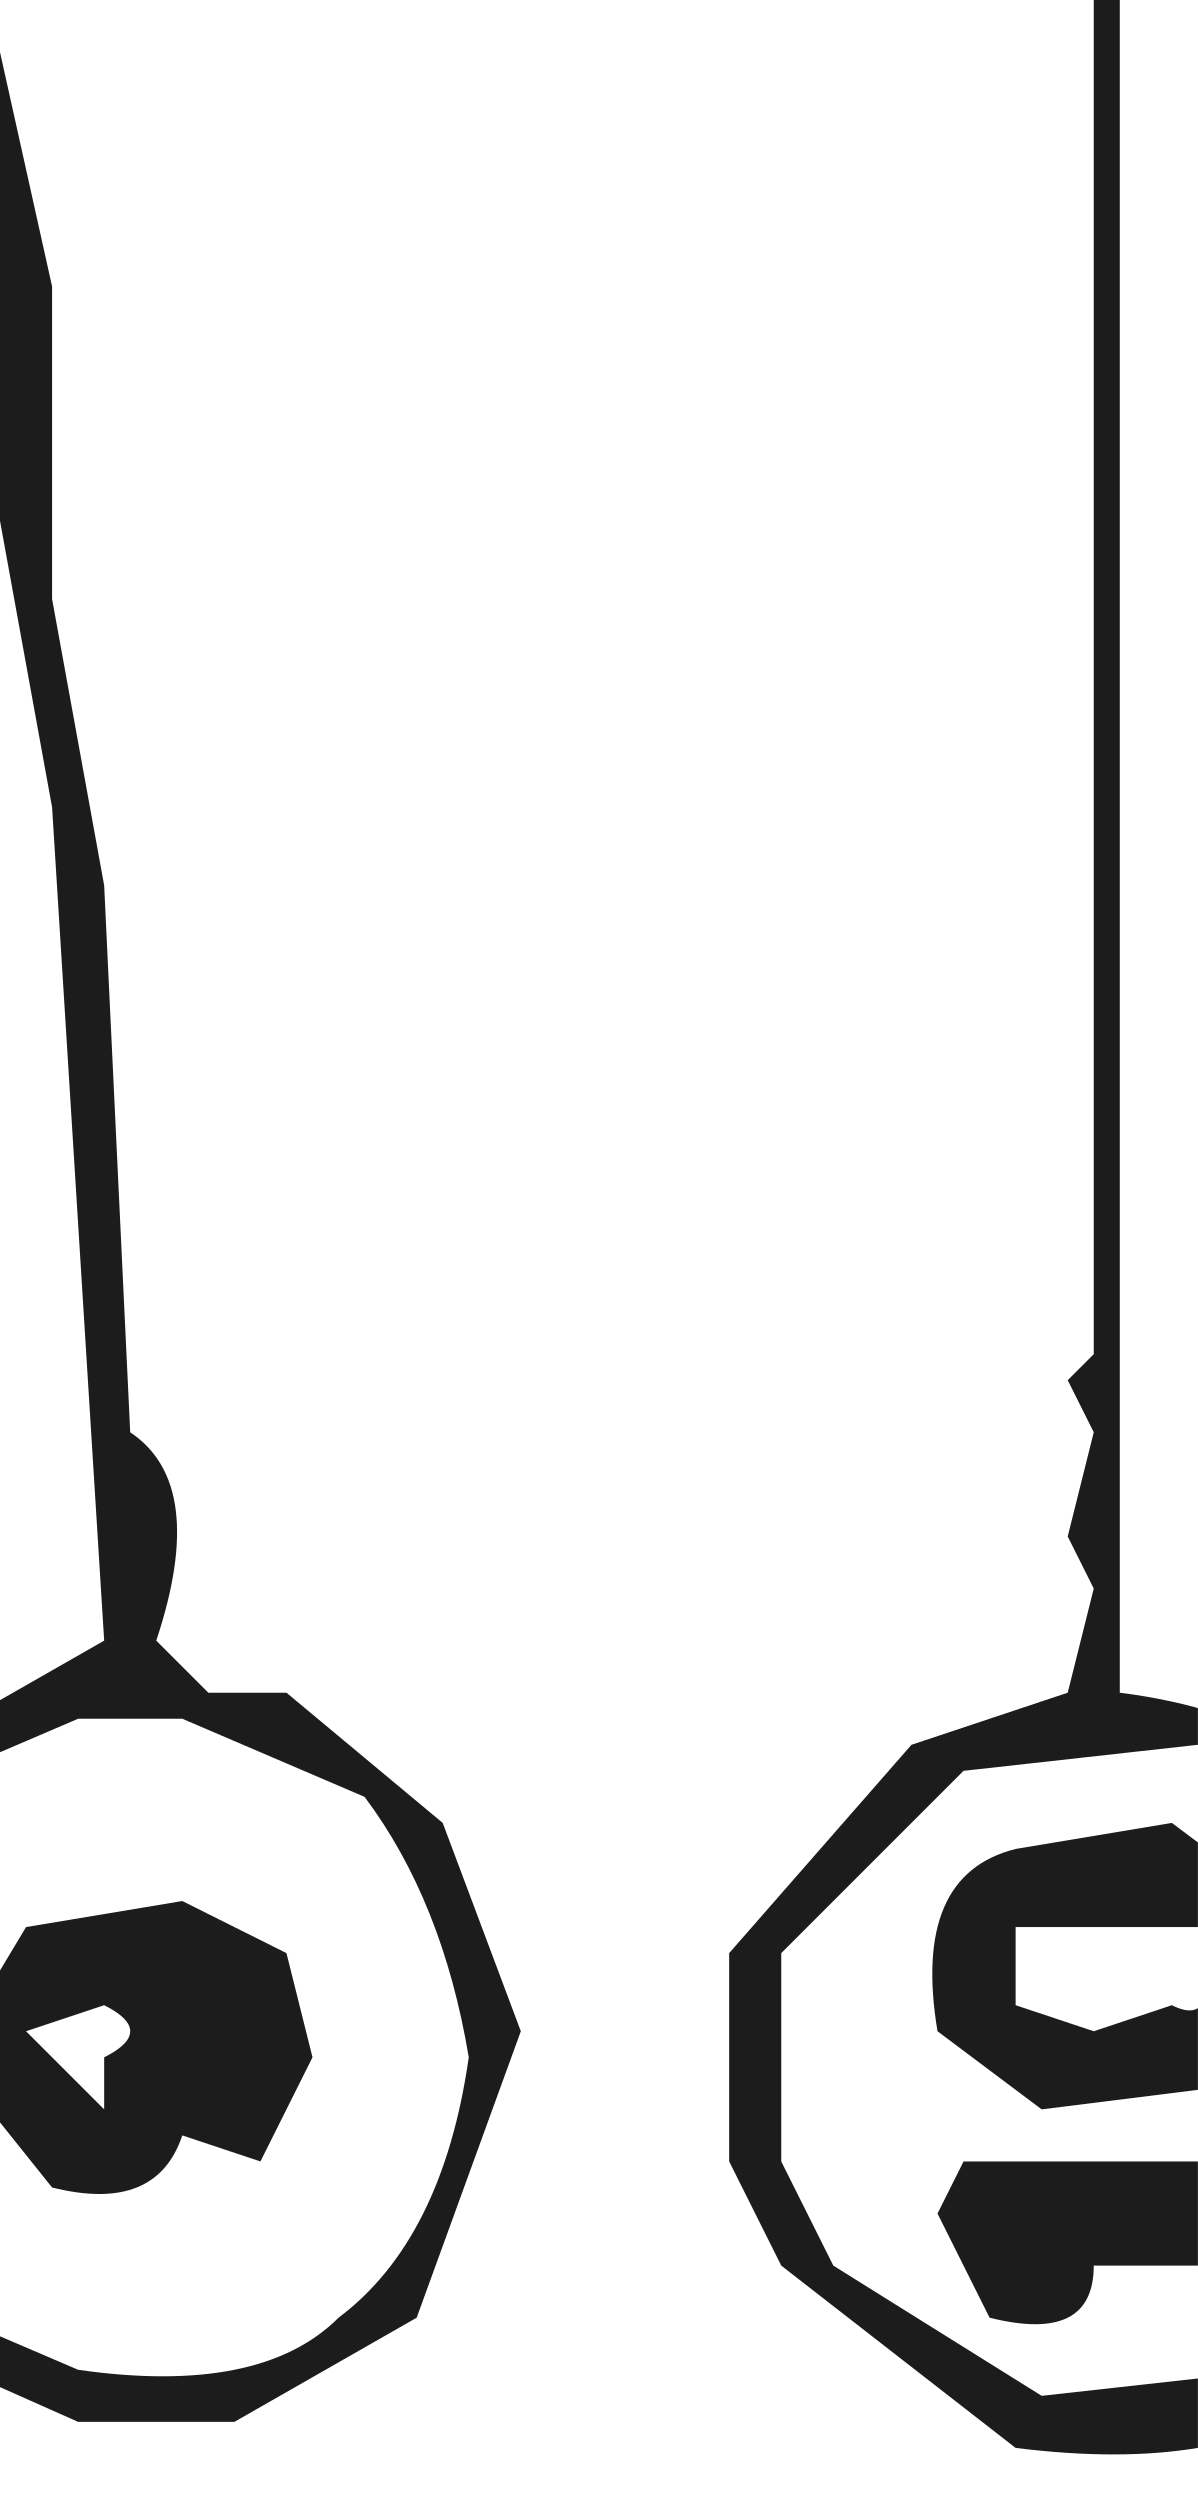
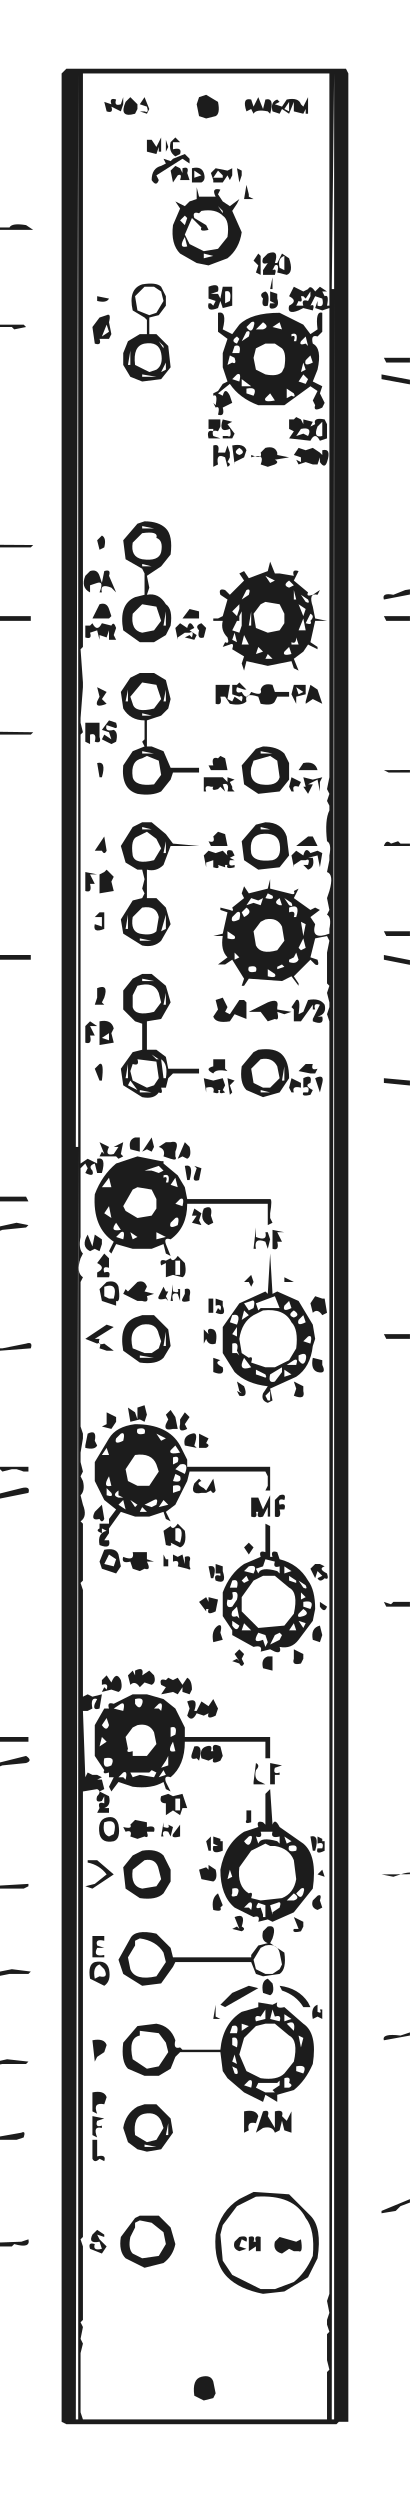
- <svg xmlns="http://www.w3.org/2000/svg" viewBox="0 0 46 96" data-from="Modules/INPUT-PRE-AMPS/M460M/MECHANICAL/1974 - M460M - 460-04-028 - INPUT MODULE FRONT PANEL (2).jpg" data-kind="traced">
-   <g transform="translate(0 96) rotate(-90)">
-     <defs>
-       <clipPath id="c">
-         <rect width="96" height="46" />
-       </clipPath>
-     </defs>
-     <g clip-path="url(#c)">
-       <g transform="translate(-49 -577)" fill="#1c1c1c">
-         <path class="line" d="M231 567Q234 566 233 569L220 570L219 571L185 573L176 575L143 577L134 579L122 579L111 581L90 582Q88 585 82 583L80 585L80 588L75 594L67 597L56 593L52 586L52 580L56 571L63 568L70 568Q75 569 78 574L82 581L114 579L125 577L136 577L146 575L157 575L167 573L178 573L179 572L199 571L210 569L221 569L231 567ZM63 570L57 573L54 580Q53 587 56 590Q59 594 66 595Q72 594 76 591L79 584L79 580L76 573L71 570L63 570ZM66 575L71 578L72 584L70 588L66 589L62 587L63 584Q60 583 61 579L66 575ZM67 578L64 581L66 581Q67 583 68 581L67 578ZM62 605L70 605L78 612L80 618L84 619L86 618L90 619L92 618L93 619L232 619L232 621L230 621L227 620L225 620L221 621L220 620L80 620Q79 628 73 632L65 634L60 633L53 628Q50 624 51 616L58 607L62 605ZM62 607L58 609L53 617L54 626L60 631L64 632L71 631L73 629Q75 630 74 627L76 627L78 623L77 614L70 607L62 607ZM60 613L62 614L62 626L58 626L58 619Q55 619 56 615L60 613ZM67 613Q73 612 74 616L75 622L72 626Q66 627 65 625L64 617L67 613ZM68 616L67 619L68 622Q67 624 71 623L71 616L68 616Z" />
-       </g>
+ <svg xmlns="http://www.w3.org/2000/svg" viewBox="0 0 173 1055" data-from="Modules/INPUT-PRE-AMPS/M460M/MECHANICAL/1974 - M460M - 460-04-028 - INPUT MODULE FRONT PANEL (2).jpg" data-kind="traced">
+   <defs>
+     <clipPath id="c">
+       <rect width="173" height="1055" />
+     </clipPath>
+   </defs>
+   <g clip-path="url(#c)">
+     <g transform="translate(-220 -0)" fill="#1c1c1c">
+       <path class="line" d="M248 29L366 29L367 31L367 1022Q367 1022 363 1022L362 1023L248 1023L246 1022L246 31L248 29ZM253 31L252 484L253 484L253 31ZM255 31L255 273L254 274L255 288L255 290L254 303L254 305L255 309L254 310L254 491L257 489L261 491L261 489Q265 488 263 495L261 495L260 491Q257 492 259 494Q260 497 256 495L257 493L256 491L254 493L254 520L254 522Q253 527 255 529L254 531Q252 537 255 539L254 541L254 602L255 605L255 607L254 613L254 617L255 621L254 623L255 625Q256 629 254 631L255 635Q257 640 254 642L255 643L255 652L255 654L255 667L254 668L255 671L255 716L257 715L259 716L263 715L262 721Q259 722 260 719L261 717Q258 716 259 721L257 722L255 722L256 750L257 748L259 749L261 749L263 750L261 751L263 751L264 755L262 756L266 758Q267 762 264 763L266 763L266 765L261 765L262 763Q261 760 264 761L264 758L263 760Q260 761 261 758Q263 756 261 755L255 756L255 944L254 945L255 948L255 950L255 979L254 980L255 982L254 987L255 989L254 993L254 1016L254 1018L255 1021L358 1021L358 1001L359 1000L358 996L358 994L358 985L359 984L358 981L358 979L359 976L358 971L359 968L359 433L359 431L358 428L359 425L359 423L358 419L359 416L358 415L358 402L359 397L358 395L353 396L351 404L354 405Q355 408 353 407L351 405L344 412L346 415L346 416L343 412L339 414L325 413L323 416L322 416L323 413L318 405L315 407L312 407L316 404Q313 401 314 395L310 395L314 394L316 385L313 384L313 383L317 384Q319 385 318 383L323 379L322 377L323 374L325 377L333 375L334 371L334 375L342 377Q345 378 344 376L346 375L344 379L351 384L353 383L355 384L351 387L353 390Q351 397 359 394L359 392Q360 387 358 386L359 384L358 379L359 376Q361 369 358 368L359 363L359 361Q360 356 358 355Q357 346 359 342L359 340L358 338L359 335L358 333L359 328L359 130L356 131L353 130L354 127L354 129Q357 130 356 126L353 125L352 127L351 129Q353 128 352 131L348 130L346 131Q341 133 342 129Q346 127 342 125L344 121L348 123L350 122Q351 120 353 123L355 121L358 123L356 123L357 125Q359 124 358 129L359 129L359 31L255 31ZM361 31L360 122L361 122L361 31ZM351 123L349 126L348 125L347 125Q348 128 346 127L345 129L348 129Q347 126 350 127L351 125L351 123ZM361 126L360 1021L361 1021L361 126ZM333 377L332 379Q336 380 335 378L333 377ZM326 379L324 382L327 381L330 382L331 379L329 380L326 379ZM338 379Q335 381 338 382L339 382L338 379ZM340 379L342 382Q344 383 343 381L340 379ZM324 383L322 385L323 387Q327 385 324 383ZM342 383L342 385Q345 384 344 387L345 387Q347 381 342 383ZM320 385L318 387Q317 390 321 388Q322 384 320 385ZM332 388L330 389L327 393L328 399Q330 403 337 401L340 397L339 391Q337 387 332 388ZM347 389L348 395L349 390L347 389ZM316 393L316 396Q320 397 319 395L316 393ZM348 396L346 400L347 401L349 400L348 396ZM319 402L319 405L321 404L319 402ZM345 402L344 404L342 405L342 406Q345 407 346 405L345 402ZM339 407L337 408L337 409L340 408L339 407ZM325 408Q324 411 328 410Q329 407 325 408ZM333 409L333 411L333 412Q337 413 336 411L333 409ZM253 485L252 1021L253 1021L253 485ZM307 40L312 43Q313 48 311 49L307 50L304 49L303 44L304 41L307 40ZM329 41L331 46L332 42Q336 41 334 48L333 47Q328 46 327 48L326 46L324 47Q322 41 326 42L327 45L329 41ZM350 41L350 48L349 48L349 46L348 48L344 47L344 43L342 48L339 46L338 48L335 47Q334 43 337 42L338 43L336 44L339 45L341 42Q346 41 347 44L348 45L350 41ZM342 43L340 46L342 47L342 43ZM288 58L288 64L287 64L287 62L286 65L282 64L282 59L284 59L286 62L288 58ZM294 58L296 60L293 60L293 63Q297 62 296 65L294 66Q291 64 292 60L294 58ZM290 59L291 62L290 64L290 59ZM298 65L300 67L300 69L297 67L286 74L287 76Q286 79 284 76Q284 71 288 70L290 69L289 67L292 68L293 67L298 65ZM294 70L296 71L297 73L297 71Q300 70 299 73L300 76L296 76Q297 73 295 74L293 77L292 72L294 70ZM301 71Q305 70 306 73Q307 76 305 77L301 77L301 71ZM302 72L302 75L305 74L302 72ZM311 71L316 72L318 71L318 74L317 76L316 74L314 77L310 77L310 76L309 73L311 71ZM312 72L310 75L314 75L314 74L312 72ZM320 71L322 72L322 74L321 77L320 71ZM324 78L325 82L325 83L327 84L323 84L324 78ZM303 79L304 83L311 83Q309 79 313 80L312 82L314 85L317 87L321 84L320 86L318 89L322 98Q321 105 316 109L308 112L303 111L296 107Q292 103 293 95L296 88L294 85L298 87L300 85L303 84L303 79ZM312 87L314 90L314 89L312 87ZM305 89L304 90Q301 89 302 92L307 95L308 97Q304 98 305 96L301 92L298 99L300 103L306 106L312 105L316 100Q317 93 314 91Q311 88 305 89ZM298 91L296 93L298 95L299 92L298 91ZM298 100Q295 105 299 104L298 100ZM306 107L306 109L310 108L306 107ZM62 83L71 83L79 90L80 95L182 95L183 96L194 96L197 95Q201 94 203 96L224 96Q225 94 231 95L234 97L81 97L79 105L75 109Q71 112 62 111L54 105Q51 101 52 94L59 85L62 83ZM329 107L330 108L330 116L328 115L329 112L327 110L329 107ZM333 107Q338 105 336 111L337 111L339 107L342 109Q344 115 341 116L337 115Q338 111 336 112L335 114Q337 113 336 116L331 116L331 114L333 111Q330 112 331 109L333 107ZM340 108Q337 109 338 113L340 114L340 108ZM335 117L335 122L334 122L335 117ZM280 120Q286 119 288 121L290 125L290 129L287 133L283 134L283 141L286 141L291 146L292 155L288 160L280 161L275 159L272 154L272 149L274 144L279 141L282 141L282 135L281 134L276 131Q274 122 280 120ZM281 121L277 125L278 131L283 133L286 132L289 127L288 123L285 121L281 121ZM287 144L289 147L289 146L287 144ZM281 145Q276 146 277 154L283 157L286 156Q289 154 288 149Q287 144 281 145ZM275 148L274 154L275 154L275 148ZM290 153L288 157L290 156L290 153ZM280 158L280 159L286 159L280 158ZM308 121Q313 119 312 123L309 124L312 124L313 126L314 121L318 121L318 129L314 130L313 127L312 130Q307 132 308 128L309 128L310 129L311 127L308 126L308 121ZM315 123L315 128L317 127Q318 122 315 123ZM63 123L69 123L76 127L81 136L170 136L173 137L176 136Q177 138 182 137L184 136L185 137L228 137L230 137L231 138L226 139L225 138L80 138Q79 146 73 150L64 152L54 147Q50 143 51 135Q53 128 58 125L63 123ZM332 123Q334 124 333 129Q330 130 331 126Q329 124 332 123ZM334 123L337 124L337 126Q338 129 336 130Q333 131 334 128L336 128L334 127L334 123ZM261 125L266 126Q265 128 261 127L261 125ZM312 132Q316 131 314 139L318 141L321 137Q326 132 338 132L348 137L351 141L354 139Q353 131 356 132L356 140L354 142Q351 141 352 145Q356 147 354 156L352 161L356 163L355 166L357 170L356 172Q352 174 353 171L352 169L354 165L351 163L340 171L329 171Q321 168 317 162L312 166L314 167Q315 163 317 167L318 170L314 172Q315 176 312 175Q313 171 311 172L310 170L311 171Q312 166 310 167L310 166L312 165L314 162L316 161L314 155L314 149L316 143L312 140L312 132ZM326 136L324 138Q326 141 327 138Q328 135 326 136ZM331 136L328 139L331 139Q334 138 331 136ZM338 136L335 138L339 139L338 136ZM324 140L322 144L325 142Q326 139 324 140ZM343 141L343 142Q345 141 344 144L345 144Q346 140 343 141ZM320 142Q317 144 320 145L321 143L320 142ZM349 142L347 144Q346 146 349 145L350 146L349 142ZM332 145L328 147L327 151L328 156L332 158Q337 159 339 157L340 155Q341 149 339 147L336 145L332 145ZM319 146L318 149L321 149Q322 145 319 146ZM317 150L316 154L318 153Q320 154 319 151L317 150ZM351 150L349 152Q348 155 352 153L351 150ZM348 153L347 157L349 156L348 153ZM320 158L318 160L321 161Q322 157 320 158ZM348 158L346 161L349 162L350 160L348 158ZM322 160L322 163L326 163L322 160ZM324 164L324 166L327 167Q329 163 324 164ZM341 164L341 168L343 167Q345 168 344 166L341 164ZM334 166L332 168Q331 170 336 169L334 166ZM265 133Q267 132 266 136L267 141L266 143L262 143Q263 146 260 145L259 138L262 134L265 133ZM265 137L263 142L266 140L265 137ZM545 137Q556 136 560 144Q563 147 562 156L557 163L550 166L546 166Q539 165 536 161L534 153L383 153L382 151L534 151L534 148L541 139L545 137ZM381 158L429 167L434 167L450 171L455 171L470 175L486 177L491 179L507 181L512 183L533 186L536 177L538 177Q537 174 540 175L543 173L549 172Q556 173 560 179Q563 182 562 190Q560 196 556 199Q552 202 544 201L535 195L533 188L381 160L381 158ZM308 177L313 177L313 180L312 182Q309 181 310 184L313 185L308 185Q307 181 310 182L310 181L308 181L308 177ZM314 177L318 178L316 179L319 183L318 185L314 185L314 184L316 184Q318 185 317 181Q312 183 314 177ZM310 188Q313 187 312 191L315 191L316 188L317 191L317 193L316 195Q318 196 316 197L315 193Q311 191 312 196L310 197L310 188ZM318 188Q323 187 324 190L323 193L319 195L319 196L318 188ZM321 189Q318 191 321 192Q324 191 321 189ZM332 189Q336 188 337 191L337 192L342 193L336 194Q338 195 336 196L333 197L330 196Q332 191 326 193L326 192Q331 194 330 191L332 189ZM346 189L349 190L352 189L355 191L356 192L356 190Q360 189 358 195Q357 198 355 195L355 193L354 196L352 196L349 195L346 196L345 194L347 195L347 193L344 192L346 189ZM544 208Q556 207 559 215Q562 218 561 225Q560 232 554 235Q551 238 545 237Q538 235 535 231L533 224L382 253Q381 250 386 251L391 249L417 245L422 243L428 243L433 241L438 241L464 235L470 235L475 233L491 231L516 225L532 223L533 222L534 216L541 209L544 208ZM63 215L70 215L78 222L80 229L234 230L233 231L82 231L80 231Q79 239 74 242Q71 245 65 244Q57 243 54 238Q51 233 52 225L56 218L63 215ZM281 220Q287 220 290 223Q293 226 292 234L288 239L282 243L283 248L282 251Q287 250 290 255Q293 257 292 264L290 268L285 271L279 271L272 266Q270 255 277 252L281 251L281 242L280 240L273 236L272 228L278 221L281 220ZM280 222L280 223L285 223L280 222ZM280 225L276 229Q275 235 280 236Q287 237 288 233Q289 228 286 227Q287 224 280 225ZM280 238L280 239L284 239L280 238ZM280 255L276 259Q275 266 280 267L285 266L288 262L286 256L280 255ZM290 258L289 264L290 264L290 258ZM263 226Q265 227 264 231L262 232L261 228L263 226ZM334 237L336 242L338 242L344 243Q343 240 346 241L344 245L350 250Q349 252 352 251L355 249L354 251Q350 250 352 256L353 261L358 262L353 262L351 271L354 273L354 274L350 272L348 275L344 278L346 283L344 282L343 279L333 281L324 279L323 283L322 280L323 277L318 274Q319 271 317 272L314 273L315 271Q317 272 316 269Q313 266 314 262L310 262L310 261L312 261L314 260L316 253L313 251Q312 248 315 249L317 251L323 245L321 242L323 241L325 244L333 241L334 237ZM332 243L334 246L336 245L332 243ZM342 245Q339 247 342 248L344 247L342 245ZM324 249L322 253L325 251Q326 248 324 249ZM344 249L344 253L345 253L344 249ZM347 251L349 254Q351 255 350 253L347 251ZM332 254L330 255L327 259L328 265L333 267L338 266L340 263L340 259L338 255L332 254ZM321 255L318 258L320 260L321 257L321 255ZM346 255L348 260L349 257L346 255ZM322 258L321 260L321 262L320 262L318 266L321 267L322 264L322 258ZM326 258L325 264L326 264L326 258ZM351 259L349 263Q352 264 351 262Q353 260 351 259ZM348 261L346 266L349 266L348 261ZM319 267L318 270L320 271L319 267ZM323 268L322 272L325 272L323 268ZM345 269Q345 272 343 271L343 272L346 272L345 269ZM329 273L328 276L331 275L329 273ZM342 273L340 275Q339 277 343 276L342 273ZM333 276L332 278L335 278L333 276ZM258 241Q261 240 262 243L263 246L264 241Q267 240 266 243L269 250L267 248Q262 246 263 250L262 250Q264 245 261 246L258 247L258 250Q254 248 256 243L258 241ZM63 246L70 246L78 252L82 260L233 260L233 262L81 262L80 266L74 273L64 275Q57 273 54 269Q51 265 52 257Q53 250 59 248L63 246ZM545 247L550 247L558 251L562 262L560 269L555 274Q551 277 545 276L536 271L533 262L383 262L382 260L533 260L534 259L534 256L540 249L545 247ZM262 255Q265 254 266 257L267 260L266 261L259 261L262 255ZM300 257L304 258L304 261L297 261L300 257ZM259 263Q261 267 263 263L267 264Q268 262 269 265L268 268L269 270L266 270L266 266L265 269L262 268L262 270L261 266L258 267Q259 270 256 269L256 264L258 264L259 263ZM296 263L299 265Q300 261 302 265L300 266L303 268L302 270L298 269L300 268L301 269Q302 266 300 267L298 267L295 269L295 270L294 265L296 263ZM305 263L307 265L306 269Q303 270 304 266Q302 264 305 263ZM279 284L285 284L290 287L292 295L291 299L288 302L282 304L282 315L284 315L289 317L292 324L304 324L304 326L293 326L292 329L288 334Q284 336 278 335Q271 333 272 323L276 317L281 315L280 313L281 312L281 304Q275 304 272 299L271 292L275 286L279 284ZM280 288L275 294L276 297Q277 301 285 299L288 295L286 289L280 288ZM274 291L273 296L274 296L274 291ZM290 291L289 296L290 296L290 291ZM280 301L280 302L284 302L280 301ZM280 317L280 318L285 318L280 317ZM282 319L280 320Q275 321 276 328Q277 332 285 331L288 327L287 321L282 319ZM261 290L265 292L263 295L265 297Q260 299 261 296L262 294L261 290ZM65 294Q74 294 78 300L80 307L234 309L233 310L173 310L170 309L169 310L142 310L141 309L82 309L77 319L70 323L63 323L54 317Q51 313 52 306L58 297L65 294ZM266 304L269 305Q270 308 268 307L265 306Q264 309 268 308Q270 309 269 313L267 314L263 312L264 310L267 312L266 309L263 308L266 304ZM256 305L262 305L262 309L262 311Q263 314 260 313Q261 309 258 310L258 314L256 313L256 305ZM546 311Q557 310 561 318L563 324L563 329L558 337Q554 341 547 340Q539 338 536 333L535 326L384 326L382 325L534 324L535 323Q536 317 540 314L546 311ZM331 315Q337 315 340 318L342 322L342 329L338 334L329 335L323 331L322 323L328 316L331 315ZM330 317L330 318L335 318L330 317ZM334 319L327 321L326 324Q325 330 330 331Q337 332 338 328L337 321L334 319ZM313 319L315 320L316 325L309 325L308 323L310 323Q309 319 312 320L313 319ZM261 322Q265 321 263 328L262 328L261 322ZM348 322Q353 321 354 325L346 325L348 322ZM306 328L314 328L316 330L316 328L319 329L317 330L318 332L318 333L319 334L316 334Q317 330 314 331L315 334L313 332L312 333Q309 334 310 332L309 332Q306 331 307 334L306 334L306 328ZM343 328L347 330L346 332Q343 331 344 334L343 334L342 332L343 328ZM348 328L352 329L356 328L355 330L355 334L354 329L350 331L352 331L350 335L348 332L349 332L348 328ZM544 343L553 343L560 349L562 354L562 361L555 370L544 371L536 366L533 357L382 357Q383 354 385 356L388 355L389 356L533 356Q535 355 534 352L540 345L544 343ZM280 347L284 347L290 352L293 356L304 357L292 357L289 365Q286 368 282 367L282 379L286 379L290 383L292 390L288 397Q285 400 280 399L272 394L271 388L276 380L280 379L281 377L280 375L281 371L280 367L278 367L273 364L271 357L276 349L280 347ZM280 349L280 350L284 350L280 349ZM282 351L278 353Q275 354 276 361Q277 365 285 363L288 358L286 354L282 351ZM290 355L289 360L290 360L290 355ZM280 383L276 387Q275 393 279 394Q284 395 286 393L287 387Q286 382 280 383ZM274 386L273 392L274 392L274 386ZM290 386L288 393L290 392L290 386ZM279 396L279 397L284 397L279 396ZM332 347Q339 347 341 353L342 361L338 366L329 367L323 363L322 355L328 348L332 347ZM330 349L330 350L334 350L330 349ZM330 352Q325 353 326 360Q327 364 335 363Q339 362 338 356Q337 351 330 352ZM312 351L315 352L316 357L309 357L308 355Q311 356 310 353L312 351ZM264 353L265 359Q264 361 263 359L260 359L264 353ZM350 353L352 353L354 357L345 357L350 353ZM308 359L311 360L314 359L316 361Q315 358 318 359L319 361L317 362L319 363L317 363Q316 366 319 365L319 366Q315 367 316 365L315 365L315 366L312 365Q313 367 310 366L310 363L307 364L307 366L306 361L308 359ZM345 359L348 361Q349 357 351 360L354 359L356 360L355 366L354 361L350 362L352 362Q353 366 350 367L348 365L350 365Q351 362 349 363L347 363L344 365L344 366L343 361L345 359ZM265 367L268 370L267 372L268 376L262 377L262 369L264 368L265 367ZM256 368L261 369L258 369L260 373L258 373Q259 377 256 376L256 368ZM547 380L552 380L558 383L558 385Q561 384 560 387L562 390L563 396L562 401L558 406L552 409L545 409L536 403L534 395L383 395L382 393L532 393L533 394L538 384L547 380ZM262 385L264 385L264 392Q259 394 260 390L263 391L263 390L263 387L260 387L262 385ZM65 389Q72 389 76 393L80 403L233 403L233 405L81 405L80 407Q78 413 74 416Q70 419 63 418L54 413L52 410L51 403Q52 394 59 391L65 389ZM382 403L534 433L536 428L541 423Q544 420 553 421L561 429Q564 432 562 441L556 448L547 450Q540 449 537 445L534 439L534 435L382 405L382 403ZM280 411L284 411L290 416L292 423L288 430L282 431L282 443L286 443L290 446L291 451L304 451L304 453L293 453L291 455L290 459L288 459Q289 462 287 461Q285 464 280 463L272 458L271 451L276 444L280 443L280 432L277 431L272 426L272 418L276 413L280 411ZM280 413L280 414L285 414L280 413ZM278 416L276 420L276 425Q277 429 285 427L288 423L287 419Q285 414 278 416ZM290 419L289 424L290 424L290 419ZM284 445L286 447L287 447L284 445ZM278 447Q279 450 276 449L275 452L276 456L282 459L285 458L287 455L286 448L278 447ZM288 447L289 455L290 455Q291 449 288 447ZM274 449L273 455L274 455L274 449ZM275 456L274 458L278 460L275 456ZM279 460L279 461L284 461L279 460ZM261 417Q266 415 264 421L263 423L264 424L260 424L261 421L261 419L261 417ZM258 431L261 433L258 433L260 437L258 437Q259 441 256 440L256 433L258 431ZM262 431Q267 430 268 434L267 436L268 440L262 441L262 431ZM266 436L263 438L266 439L266 436ZM329 443Q336 442 339 445Q342 448 342 455L338 461L331 463L324 460Q321 457 322 450L327 444L329 443ZM330 447L326 451L327 457L331 459L334 459L338 455L337 450Q335 446 330 447ZM340 450L339 456L340 456L340 450ZM330 460L330 461L334 461L330 460ZM310 447L315 447L315 451L316 452Q311 451 310 453Q306 451 310 450L310 447ZM262 449Q264 448 263 456L262 456L260 451L262 449ZM349 449L352 449Q351 452 354 451L353 453L351 453L346 452L349 449ZM306 455L310 456L314 455L315 458L314 460L315 461Q312 462 313 460L312 460Q313 462 310 461Q311 458 307 459L307 461L306 455ZM316 455L319 456L317 458L318 461L317 462L316 455ZM343 455L347 457L347 459Q343 458 344 461L343 461L342 459L343 455ZM348 455Q352 453 351 457Q348 458 352 460L351 462Q347 463 348 461L350 461Q351 458 348 459L348 455ZM353 455Q357 453 356 457L355 461L353 455ZM382 455L415 458L416 459L427 459L437 461L448 461L457 463L467 463L468 464L477 464L478 465L487 465L497 467L508 467L509 468L534 470Q533 463 539 460L545 457L552 457L559 463L562 469L562 474L557 483Q553 486 543 485L536 481Q533 478 534 472L382 457L382 455ZM277 480L279 480L279 486L275 485Q274 481 277 480ZM284 480L285 484L284 486L282 485L280 486L284 480ZM262 482L266 484Q264 488 268 487L270 484L268 484L272 482L271 487L272 488L270 489L269 488L262 488L263 486L264 487L262 482ZM290 482L292 482Q296 481 294 486L294 488Q295 490 292 489L289 488Q290 485 287 484L290 482ZM298 482L300 484Q301 488 299 489L297 488L295 489L298 482ZM278 488L288 490L289 490L289 491L295 496L298 501L299 506L334 506Q335 506 334 512L334 514L335 516L333 517L333 509L333 508L299 508Q299 518 292 523Q289 522 290 525L292 530L290 529L289 525L284 527L276 527L269 525L267 529L266 528L268 524Q259 518 260 504Q263 496 269 491L278 488ZM287 492L281 494L284 494L287 495L289 494L287 492ZM289 496L289 497Q291 496 290 499L291 499Q292 495 289 496ZM266 497L263 501L267 501L266 497ZM294 497L292 500L295 501L294 497ZM278 501L276 502L272 509L273 511L278 514L284 513L286 510L286 506L284 502L278 501ZM296 506L294 508L297 509Q298 505 296 506ZM266 509L264 512L267 514L266 509ZM294 514L292 516Q291 519 295 517Q296 513 294 514ZM269 516Q266 520 271 519L269 516ZM271 520L269 522L272 523Q273 519 271 520ZM275 520L276 523L278 522L275 520ZM286 520L286 523L290 522L286 520ZM64 491L69 491L76 494L82 505L231 505L232 507L80 507Q81 514 76 517L70 520L64 520L54 514L52 509L52 503L59 493L64 491ZM298 492Q302 491 300 498L299 498L298 492ZM302 492L305 493L304 498Q301 499 302 496L303 493L302 492ZM302 510L305 512L304 515L305 517L301 516L303 513L301 513L302 510ZM306 510Q310 508 309 513L310 516L308 517Q304 515 306 510ZM227 516L232 517L231 518L221 519L216 521L211 521L206 523L201 523L196 525L191 525L186 527L181 527L176 529L171 529L80 547L76 557Q72 562 62 561L54 556L51 549L51 545L54 537L56 537Q55 534 58 535L60 533L68 532L75 535L81 545L105 541L110 539L116 539L120 537L126 537L131 535L136 535L141 533L156 531L161 529L166 529L171 527L176 527L181 525L186 525L227 516ZM328 518L328 522Q333 524 332 520L333 520L334 523L333 527L332 524Q327 522 328 527L327 527L328 518ZM335 519L340 520L337 520L339 524L337 524Q338 528 335 527L335 519ZM257 521L259 526L260 521L263 523L263 525L262 528L260 527L258 528Q254 526 257 521ZM264 529L266 531L266 535Q263 534 264 537Q267 536 266 539L261 539L261 537Q265 535 261 533L264 529ZM334 529L335 546L337 545L346 549L352 559L353 565L352 568Q351 577 345 581L334 586L335 591L333 592Q330 591 331 588L333 585Q324 584 319 579L314 571L314 560L321 550L332 545L333 546L334 529ZM336 547L328 550L329 553L330 552L338 552L336 547ZM326 549L323 550L325 553L327 552Q328 548 326 549ZM342 549L340 551Q339 554 343 552L342 549ZM323 553L322 557L325 555L323 553ZM331 553L327 555Q322 558 321 565L322 571L325 573Q327 572 326 575L332 577L336 577L342 574L345 569Q346 561 343 558Q340 552 331 553ZM344 553Q341 555 344 556Q347 555 344 553ZM318 555L317 558L320 559Q322 554 318 555ZM348 555L346 557Q345 560 349 558L348 555ZM320 560L318 563L320 564L320 560ZM350 564L348 566L351 567Q352 563 350 564ZM318 567L318 571L320 571L321 572L320 570Q321 566 318 567ZM346 572L346 574Q348 577 349 574Q350 570 346 572ZM323 573Q320 579 326 577L323 573ZM344 574L341 576L345 576Q346 573 344 574ZM339 577L334 580Q333 584 336 583L339 579L339 577ZM328 578L328 580L331 581Q333 582 332 580L328 578ZM340 578L340 581L343 580L340 578ZM334 587L332 589L333 591L334 591L334 587ZM295 530L298 533Q299 538 297 539L293 538L290 539L290 533L288 534Q287 531 290 532L292 531Q293 533 295 530ZM294 532L294 538L296 538L296 532L294 532ZM326 538L327 541L326 543L325 541L323 541L326 538ZM340 539L344 541L340 541L340 539ZM265 541Q269 540 270 543Q271 550 269 549L269 551L263 549L262 544L265 541ZM264 543L264 547L266 548L268 548Q270 541 264 543ZM278 541Q281 540 282 543L281 545L285 546L282 547Q283 550 280 549L278 549L272 546L273 544L274 545L278 541ZM293 542L293 545Q296 546 295 544L296 544L296 549L295 546Q292 545 293 549L292 549L293 542ZM289 543L290 545L291 545L290 547L291 549L290 548Q286 549 287 547L289 543ZM298 544Q301 543 300 547L300 549Q296 550 297 548L298 546L298 544ZM353 547L356 548L357 548L358 554L356 555Q354 552 352 554L351 550L353 547ZM308 548L310 548L310 554L308 554L308 548ZM311 548L314 549L314 551Q316 556 311 554L312 552L313 553Q314 550 311 551L311 548ZM546 549Q555 550 559 557L561 565L560 570L556 575Q552 579 543 578L534 572L532 565L383 565L382 563L532 563L533 562Q533 554 539 552L546 549ZM280 555L285 555L291 561L292 568L289 573Q286 576 279 575L272 570Q270 559 277 556L280 555ZM280 559Q274 561 276 569L281 571L284 571L287 569L288 566L287 563Q286 558 280 559ZM290 562L289 568L290 568L290 562ZM279 572L279 573L285 573L279 572ZM265 559L268 560L260 565L262 565Q261 568 264 567L268 570L265 570L262 569Q263 566 261 567L256 565L265 559ZM306 561L308 563Q307 560 310 561Q312 562 311 567Q308 568 307 565L306 567L306 561ZM231 567Q234 566 233 569L220 570L219 571L185 573L176 575L143 577L134 579L122 579L111 581L90 582Q88 585 82 583L80 585L80 588L75 594L67 597L56 593L52 586L52 580L56 571L63 568L70 568Q75 569 78 574L82 581L114 579L125 577L136 577L146 575L157 575L167 573L178 573L179 572L199 571L210 569L221 569L231 567ZM310 573L313 574Q310 575 314 577Q315 581 310 579L310 573ZM352 573L356 574L356 576Q358 580 354 579Q351 578 352 573ZM320 583L323 585Q325 590 321 589L320 587L322 588L321 587L320 583ZM344 583L348 585L348 587Q349 591 344 589L345 586L344 583ZM281 593L282 597L281 600L279 599L275 600L274 594L277 596L278 599L278 594L281 593ZM292 595L294 598L295 603L293 603Q289 604 290 601L291 599L290 597L292 595ZM265 596L269 598L269 600L267 603L263 602L265 601L265 596ZM298 596L300 598L298 601L299 603Q295 605 296 601L296 599L298 596ZM277 601Q291 601 296 610L299 616L299 619L334 619L334 620L334 629L332 629L333 627L333 623L332 621L300 621L299 625L294 635L290 638L292 642L290 641L289 638L283 640L277 640L271 638L266 645L266 647L264 650L266 650Q267 654 262 652Q261 647 265 646L263 645L263 647Q260 646 262 645L262 643L266 643L266 641L269 637L264 633L260 625L260 617L266 607Q269 602 277 601ZM278 603Q277 606 281 605Q282 602 278 603ZM271 605L269 607Q268 610 272 608Q273 604 271 605ZM286 605L288 608L290 607L286 605ZM294 610L292 612Q291 614 296 613L294 610ZM265 611L263 614L266 614L265 611ZM277 614L273 620L274 625L278 627L283 627L287 621L286 618Q284 613 277 614ZM293 615L293 618L295 617Q296 614 293 615ZM296 618L294 620L298 622Q300 617 296 618ZM294 622L293 625Q297 626 296 623L294 622ZM266 623Q263 628 267 627L266 623ZM293 627L293 630L296 629Q297 626 293 627ZM265 628L265 631Q268 632 267 630L265 628ZM270 629Q267 631 270 632L272 632L270 631L270 629ZM272 633L270 635L273 637L272 633ZM275 633L277 636L278 635L275 633ZM285 633L281 635L284 636L286 635Q287 632 285 633ZM289 633L287 636L291 635L289 633ZM280 636L279 638L282 638L280 636ZM62 605L70 605L78 612L80 618L84 619L86 618L90 619L92 618L93 619L232 619L232 621L230 621L227 620L225 620L221 621L220 620L80 620Q79 628 73 632L65 634L60 633L53 628Q50 624 51 616L58 607L62 605ZM257 605Q261 603 260 608L261 610Q260 612 256 611L256 610L257 605ZM301 605Q304 604 302 610L303 611L298 610Q297 606 301 605ZM304 605L308 607L307 609Q309 610 307 611L304 611L304 605ZM304 624L305 625Q302 626 306 628L307 629L310 624L311 629Q310 631 309 629L307 630L305 630Q300 631 302 626L304 624ZM229 628Q233 627 232 630L207 635L202 635L197 637L143 647L138 649L133 649L118 653L113 653L108 655L103 655L98 657L93 657L88 659L83 659L79 662L79 665L75 671Q71 676 61 674L52 667L51 657L57 648L63 645L67 645Q73 647 77 652L79 658L129 649L134 647L149 645L154 643L159 643L164 641L169 641L174 639L179 639L184 637L189 637L194 635L199 635L204 633L209 633L229 628ZM334 631L334 640L333 640L333 636L331 640Q328 641 329 638L328 638Q329 641 326 640L326 632L329 632L331 637L334 631ZM338 631Q341 630 340 633Q337 632 338 635Q341 634 340 637L338 637Q339 641 336 640L336 633L338 631ZM263 635L264 641Q263 643 262 641Q258 642 260 638L263 635ZM295 643L298 646Q299 652 296 653L292 651Q293 653 290 652L289 646L292 644Q293 646 295 643ZM294 645L294 650L296 651Q298 644 294 645ZM332 643L334 644L334 657L335 657Q334 654 337 655L338 658Q346 660 350 667Q353 671 353 679L352 684L346 692Q343 696 338 695Q339 698 336 697L334 696L330 697Q331 694 327 695L318 690L318 688L314 682L314 672Q317 664 323 660L330 657Q329 654 332 655L332 647L332 645L332 643ZM332 658L331 661L328 662L329 664Q330 661 337 663L338 664L338 661Q335 662 336 659L332 658ZM325 661L323 663L327 664Q329 660 325 661ZM340 661L340 664L343 663L340 661ZM324 665L322 667L323 668L325 667L324 665ZM331 665L327 667L322 674L322 680L329 687L340 686L344 681Q346 672 342 670L336 665L331 665ZM342 665L342 667L345 668L345 667L342 665ZM318 667L317 670L320 670Q321 666 318 667ZM346 667L348 670Q350 671 349 669L346 667ZM318 672Q319 676 316 675Q315 679 318 678L320 675Q321 671 318 672ZM347 672L347 675L349 674L347 672ZM348 676L348 678L351 679Q353 675 348 676ZM320 678L318 680Q317 683 320 682L321 683L320 678ZM348 679L346 681Q345 683 348 682Q351 681 348 679ZM318 684L318 686Q320 689 321 686L318 684ZM346 684L348 687L349 685L346 684ZM323 685L322 688L326 688L323 685ZM344 685L342 688L345 688L344 685ZM329 689Q326 694 331 692L332 695L333 693L332 690L329 689ZM338 689L336 690L334 694L338 692L339 690L338 689ZM325 651L327 653L325 656L323 653L325 651ZM264 654Q269 653 270 656L271 661L269 664L263 662L262 659L264 654ZM266 656L264 660L268 661L269 658L266 656ZM276 655L282 655L282 657L282 658L285 659L282 659Q284 663 281 662L279 663L276 662L275 659Q271 660 272 657Q277 659 276 655ZM289 656L290 658L291 658L291 661L289 661L289 662L289 656ZM293 656L295 657L297 656L298 660L298 657Q301 656 300 659L300 661Q301 663 299 662L295 661Q296 658 293 659L293 661L293 656ZM311 660L314 661L314 663Q316 669 311 667Q310 664 313 665L313 664L311 664L311 660ZM353 660L355 660L357 661Q354 662 358 664Q359 667 357 666Q355 668 354 666L356 665L354 663L353 666L351 662L353 660ZM308 661Q312 660 310 666L309 666L308 661ZM542 663Q554 661 558 669Q562 672 560 682L555 689Q550 692 542 691L537 689L532 681L532 678L383 678L382 676L385 677L386 676L532 676Q533 669 539 665L542 663ZM307 674L308 676L308 674L312 675L311 680Q307 682 308 679L307 679L307 680L304 676L307 674ZM355 676L358 678Q357 681 355 678L355 676ZM312 686Q314 685 313 689L314 692L310 693Q309 688 312 686ZM355 686L356 690L355 693L352 692Q351 687 355 686ZM321 696L323 698L322 700L323 702Q322 704 321 702L318 701L320 700L321 701L319 698L321 696ZM344 696L348 698L348 700L347 702Q343 703 344 700L344 698L344 696ZM333 699L335 699L335 705L331 704Q330 700 333 699ZM276 705L277 707L277 705Q281 703 280 707L283 705L285 707Q286 710 284 711L281 710L279 712Q277 709 275 711L274 707L276 705ZM265 707L267 710Q269 705 271 709Q272 713 270 714L267 713L263 714L264 712L265 713Q266 710 263 711L263 709L265 707ZM291 708L293 709L295 708L297 711L299 708Q301 709 301 713L300 715L297 714L297 712L295 715L293 714L288 715L290 712L288 711Q287 708 290 709L291 708ZM276 715L282 715L289 717L294 721L298 729L298 733L334 733L334 734L334 742L332 742L332 736L332 735L298 735Q298 745 292 750Q289 749 290 752L292 756L290 755L289 752Q284 755 276 754L270 752L267 756L266 754L268 750L266 750L266 748Q263 749 264 747L260 741L260 728L264 721L266 721Q265 718 268 719L276 715ZM277 717L277 719Q279 722 280 719Q281 716 277 717ZM271 719L268 721L272 722Q273 718 271 719ZM287 719L285 721L287 721L288 722Q289 718 287 719ZM265 725L263 728Q265 731 266 728L265 725ZM278 728L276 729L273 733L274 738Q273 740 276 739L276 741L282 741L286 736L285 731Q283 727 278 728ZM292 729L292 733L294 732Q295 728 292 729ZM263 733L262 737L265 735L263 733ZM293 735Q290 740 294 739L293 735ZM291 741L290 743L288 746L291 745L291 741ZM264 742Q263 747 267 745Q269 741 264 742ZM284 747L283 748L275 748L276 750L279 749L285 750L286 748L284 747ZM289 747L287 750L290 749L289 747ZM272 748L270 750L272 750L273 751Q274 747 272 748ZM310 717L312 721L311 724Q307 726 308 723L306 724L303 723Q301 727 299 724L300 721L299 718Q304 716 302 722L303 722L305 718L308 720L310 717ZM61 719Q73 717 77 724Q81 726 80 733L232 733L232 735L81 735L80 737L77 743L75 743Q76 746 74 745Q70 749 62 747L54 742Q50 737 52 728L58 721L61 719ZM302 737Q306 736 304 743L303 742Q300 743 301 740L302 737ZM307 737Q310 736 309 739L310 739Q309 735 313 737L314 741L313 743Q309 745 310 742L308 743L305 742Q304 738 307 737ZM231 741Q234 743 231 744L221 745L216 747L211 747L206 749L201 749L186 753L181 753L156 759L151 759L80 773Q81 781 76 784L70 787L63 787L55 782Q51 778 52 769L59 760Q61 757 68 758Q74 759 78 764L80 771L96 769L152 757L157 757L162 755L167 755L202 747L207 747L231 741ZM328 744Q330 745 328 747Q327 751 330 752L332 753L327 753L327 752L328 744ZM334 744L339 745L336 746Q335 749 338 748L338 749L336 749L336 753L334 753L334 744ZM334 755L335 770Q336 767 338 771L348 778Q354 783 352 797L344 807L335 811L333 810L329 811Q330 808 327 809L319 805Q313 800 313 789Q315 778 323 773L329 771Q328 768 331 769L332 770L332 757L334 755ZM330 773Q331 776 328 775L329 778Q330 775 337 777L338 778L338 775Q334 776 335 773L330 773ZM325 775L323 777Q325 780 326 777Q327 774 325 775ZM340 775L341 778L343 777L340 775ZM332 778L326 781L321 788Q320 796 325 799Q327 798 326 801L330 802L339 801Q344 799 345 793L344 785Q342 780 336 779L334 779L332 778ZM342 779Q341 782 345 781Q346 778 342 779ZM317 789L316 793L318 792L317 789ZM318 797L318 799Q317 801 320 800Q322 796 318 797ZM347 797L345 799Q347 802 348 799Q349 796 347 797ZM344 799L341 802L344 802Q347 801 344 799ZM325 803L323 805L325 805L326 806Q327 802 325 803ZM329 803Q327 806 330 805L331 808L331 809L332 809L332 804L329 803ZM337 803L334 804L335 808L335 807L338 805Q339 802 337 803ZM291 757L293 758L297 757L299 763L297 763L296 766L293 764L290 766L290 761Q287 761 288 758L291 757ZM294 759L294 764L296 764L296 759L294 759ZM324 764L326 764L326 769Q323 770 324 768L324 766L324 764ZM265 767Q269 766 270 770Q271 776 268 777Q263 778 262 774Q261 768 265 767ZM264 769Q263 774 266 775L268 774Q270 767 264 769ZM277 768L282 769L282 771Q286 770 285 773L282 773Q283 776 281 775L278 776L275 775Q276 772 273 773L272 771Q276 772 275 770L277 768ZM289 769L289 771Q292 772 291 770L293 771L292 775L291 773Q288 772 289 775L288 775L289 769ZM296 770L296 773L296 775Q292 776 293 774L296 770ZM309 775L309 781L308 781L307 777L309 775ZM310 775L313 776L313 777L314 777L314 781Q309 783 310 779L312 779L310 778L310 775ZM351 775Q355 774 353 781L352 781L351 775ZM354 775L356 776L356 777L357 777L357 781Q353 783 354 780L356 780Q357 777 354 778L354 775ZM543 776L550 776L556 779L556 781Q559 780 558 783Q562 786 560 795L556 801Q553 800 554 803L552 803L545 805Q537 804 534 799L532 792L520 791L515 792L511 791L510 792L473 792L471 792L414 792L413 791L408 792L405 791Q403 794 397 792Q395 789 389 791L386 792L381 791L532 790L532 786L537 779L543 776ZM280 781Q286 780 289 783L292 789L292 794L289 799Q286 802 279 801L273 797L272 788L276 783L280 781ZM281 785L276 789Q275 796 280 797L286 796L288 793L287 789Q286 784 281 785ZM257 785L261 785L268 791L259 797L256 796L260 795L265 791Q262 787 257 786L257 785ZM308 787L311 789Q312 793 310 794L305 793L304 789L307 788L308 789L308 787ZM356 789L357 792L354 791L356 789ZM62 795L70 795L77 800L80 807L94 807L105 805L117 805L118 804L128 804L129 803L142 803L152 801L164 801L165 800L187 799L198 797L232 795L232 796L230 797L218 797L217 798L194 799L184 801L172 801L161 803L149 803L148 804L138 804L137 805L125 805L124 806L80 809L80 813L77 819L70 823L62 823L56 820L52 814L52 805L58 797L62 795ZM312 799L314 804L313 805Q314 807 310 806Q309 801 312 799ZM354 800Q356 799 355 802L356 805L354 806Q351 805 352 802L354 800ZM319 809Q324 807 322 813Q324 814 322 815L318 814L320 813L321 814L319 809ZM344 809L348 811L348 813L347 815Q343 816 344 814L346 814L344 809ZM333 813Q337 812 335 818L334 820L340 824Q341 831 338 833L331 834L328 833L326 828L294 828L293 830L288 837L280 838L272 833L270 827L275 818Q277 814 286 816L292 822L293 826L326 826L326 825L329 821L333 820Q330 819 331 815L333 813ZM279 818L277 819L277 821L274 826L275 831Q277 836 286 834L290 828L289 824Q286 819 279 818ZM332 821L330 822L327 827L328 831L332 833L335 833L338 831L339 829L338 824Q337 820 332 821ZM542 816Q555 814 558 823Q561 826 560 833L556 841Q552 845 545 845Q538 843 534 839L532 834L511 837L495 841L490 841L474 845L463 846L420 855L415 855L399 859L393 859L382 861Q381 858 389 859L395 857L422 853L427 851L433 851L438 849L444 849L459 845L465 845L532 832Q531 822 537 819L542 816ZM259 817L264 817L264 819Q260 818 261 821L264 822L261 822Q259 826 264 825L264 826L259 826L259 817ZM260 828Q265 827 266 831Q267 836 264 838L258 835Q257 829 260 828ZM262 829Q259 830 260 835L262 834Q266 835 264 831L262 829ZM225 831L233 832L232 833L224 833L214 835L203 835L202 836L184 837L174 839L163 839L162 840L143 841L133 843L122 843L121 844L80 847L76 857L68 861L63 861Q57 860 54 856Q50 852 51 845L54 837L56 837Q55 834 58 835L60 833L67 832Q75 833 78 840L81 846L82 845L93 845L103 843L113 843L124 841L135 841L145 839L157 839L165 837L176 837L186 835L215 833L225 831ZM333 835L335 837Q336 841 334 842L331 841Q330 836 333 835ZM325 838L329 839L315 847L313 846L318 841L325 838ZM338 838Q346 839 350 845L351 847L348 847Q345 842 339 840L338 838ZM329 845L335 846L337 845Q336 848 340 847L348 854Q354 858 352 871Q349 878 344 882L337 884L337 887L332 884L331 887L323 883L316 877L314 874L313 866L296 866L294 868L292 873L287 876L281 876L274 873Q271 870 272 862L278 855L286 854Q292 855 294 861Q293 865 296 864L297 865L313 865Q314 854 322 849L329 847L329 845ZM332 848L330 851Q327 850 328 853L332 852L332 848ZM335 848L334 852L338 853Q339 850 336 851L335 848ZM340 850L340 853L343 852L340 850ZM322 854L322 857L325 855L322 854ZM332 854L328 855L323 860L321 867L324 874L330 877Q337 878 340 875L344 870Q346 861 342 859L336 854L332 854ZM341 854L342 855L344 857Q345 852 341 854ZM318 855L317 858L320 858Q321 854 318 855ZM279 857L279 859Q274 860 276 869L282 873L287 872L291 866L290 862L287 858L279 857ZM346 859L347 864L348 860L346 859ZM318 860L318 863L320 864Q321 859 318 860ZM319 867L318 870L320 871L319 867ZM318 872L319 875Q321 876 320 873L318 872ZM345 872L345 874L348 875Q350 871 345 872ZM340 877L340 881L342 881Q344 880 342 879Q343 876 340 877ZM325 878L323 880L326 881Q327 877 325 878ZM338 878L337 879L329 879L328 881L332 883L336 883L335 882L338 880L338 878ZM311 846L311 851L313 852L310 852L311 846ZM354 846L354 848L354 849Q356 850 355 848L356 848L356 852L354 851L352 852Q351 847 354 846ZM544 852Q554 851 558 858L561 868L560 873L557 877Q553 881 545 881L536 877L534 872L431 915L389 931L387 933L381 934L381 933L509 880L514 879L533 870L532 865Q534 858 539 854L544 852ZM259 861Q264 860 265 863L264 866L261 868L260 870L259 861ZM223 869L232 870L231 871L221 871L211 873L201 873L200 874L180 875L179 876L170 876L169 877L160 877L159 878L150 878L149 879L140 879L139 880L130 880L129 881L119 881L109 883L98 883L97 884L79 885L78 891L73 897Q69 900 61 899L53 894L50 887L50 883Q52 875 58 872Q61 869 70 871L78 879Q77 882 80 883L89 883L99 881L111 881L121 879L132 879L142 877L153 877L154 876L182 874L183 873L194 873L195 872L214 871L223 869ZM259 883Q264 882 265 885L264 888Q259 887 261 892L259 891L259 883ZM281 888L286 888L292 894L293 900L288 907L282 908L278 907L274 904L272 898Q273 892 278 889L281 888ZM281 892Q276 893 277 901L282 904L286 903L289 898L288 895Q286 891 281 892ZM291 896L290 901L291 901L291 896ZM281 905L281 906L286 906L281 905ZM323 891Q328 890 329 893L328 896Q324 895 325 899L323 900L323 891ZM331 891Q334 890 333 893L336 898L336 891Q340 890 339 893L341 895L343 891L343 900L340 899L339 895L338 899L336 900Q335 897 331 898L328 900L331 891ZM259 893L264 894L261 895Q260 898 263 897L263 898Q259 897 261 902L259 901L259 893ZM229 900Q231 899 230 902L227 903L218 903L210 905L185 907L177 909L167 909L159 911L151 911L150 912L134 913L126 915L117 915L116 916L109 916L108 917L78 920Q78 929 72 932L64 934L56 931L53 929Q49 925 50 916L57 907Q60 904 68 905L76 911L78 918L101 916L102 915L111 915L119 913L128 913L137 911L145 911L153 909L162 909L171 907L180 907L181 906L188 906L189 905L196 905L197 904L212 903L229 900ZM259 903L261 903L261 910Q265 909 264 912L262 911Q260 913 259 911L259 903ZM327 925L342 926L351 935Q356 940 354 953L350 961L340 967L331 968Q321 966 316 961Q310 955 311 943Q313 933 321 928L327 925ZM328 927L320 931L314 939L313 943L314 954L318 960L330 966L336 966L344 963Q349 959 352 952Q353 941 349 936Q344 926 328 927ZM279 935L287 935L292 940L294 947Q293 952 289 955L281 957L273 953Q270 950 271 944L277 936L279 935ZM279 937L277 938L277 940L275 944Q274 949 276 951L280 953L287 952L290 947L289 942L284 938L279 937ZM261 941L264 943L264 944L261 943L262 945L265 948L263 951L258 949Q257 946 260 947Q259 950 263 949L262 946Q257 947 259 943L261 941ZM61 942Q72 941 76 948L80 955L96 955L97 954L140 952L141 951L188 949L189 948L201 948L202 947L229 946L232 945Q233 949 226 947L225 948L213 948L212 949L196 949L195 950L183 950L182 951L165 951L164 952L152 952L151 953L136 953L135 954L121 954L120 955L106 955L105 956L79 957Q78 965 72 969L66 971L54 967L50 959L50 954Q52 946 58 943L61 942ZM321 944Q325 943 324 946L322 945L321 948L324 949L321 950Q318 949 319 946L321 944ZM325 944Q328 943 327 946L328 946Q327 943 330 944L330 950L328 950L328 948L325 950L325 944ZM338 944L345 946L347 945Q348 951 346 950L344 950L342 949L339 951Q335 950 336 946L338 944ZM305 1003Q309 1002 310 1005L311 1010L310 1012L306 1013L302 1011Q301 1004 305 1003Z" />
+       <path class="text" d="M272 41L272 44L271 47L267 45Q268 48 265 47L264 43L267 44Q266 41 269 42Q268 45 271 44L272 41ZM275 41L278 44L278 46L277 48Q270 50 273 43L275 41ZM281 41L283 46L282 48L279 47L281 47Q283 48 282 45L279 44L281 41ZM345 176L347 177L348 179L348 177L352 178L351 180L353 179Q352 176 357 177L358 179L358 185L355 186Q353 182 351 186L342 185L344 182L342 181L342 177L344 177L345 176ZM356 178L354 180Q352 185 356 184L356 178ZM347 181L345 184L348 183L350 184Q352 180 347 181ZM321 288L324 291L323 291L320 290Q319 293 322 292Q324 296 326 292Q331 294 330 291Q331 288 335 289L336 292L342 292L342 294L337 294L336 296Q335 298 330 297L329 294Q323 292 324 296Q322 298 317 297L315 294L313 294Q314 298 311 297L311 289L317 289L316 295L318 296L319 294L322 296Q323 293 321 294L318 293L318 289L320 289L321 288ZM344 289L349 289L349 293L345 294L345 297L343 293L344 289ZM345 290L346 293L348 292L345 290ZM351 289L354 291L356 297L352 295L349 297L349 296L351 289ZM314 421L316 425L315 427L317 428L321 422L323 422L324 423L324 430L319 428L317 431Q311 432 310 429L312 426L311 422L314 421ZM345 422Q347 421 346 428L348 427L350 422Q355 421 357 424Q358 428 354 429L356 429Q357 433 352 431L352 430L355 424Q352 423 353 426L352 426L352 424L347 431L344 431L344 426L343 425L345 422ZM333 423Q338 421 337 425L337 426L343 427L340 428L337 427Q338 431 336 430L333 431L330 427L325 427L333 423Z" />
    </g>
  </g>
</svg>
